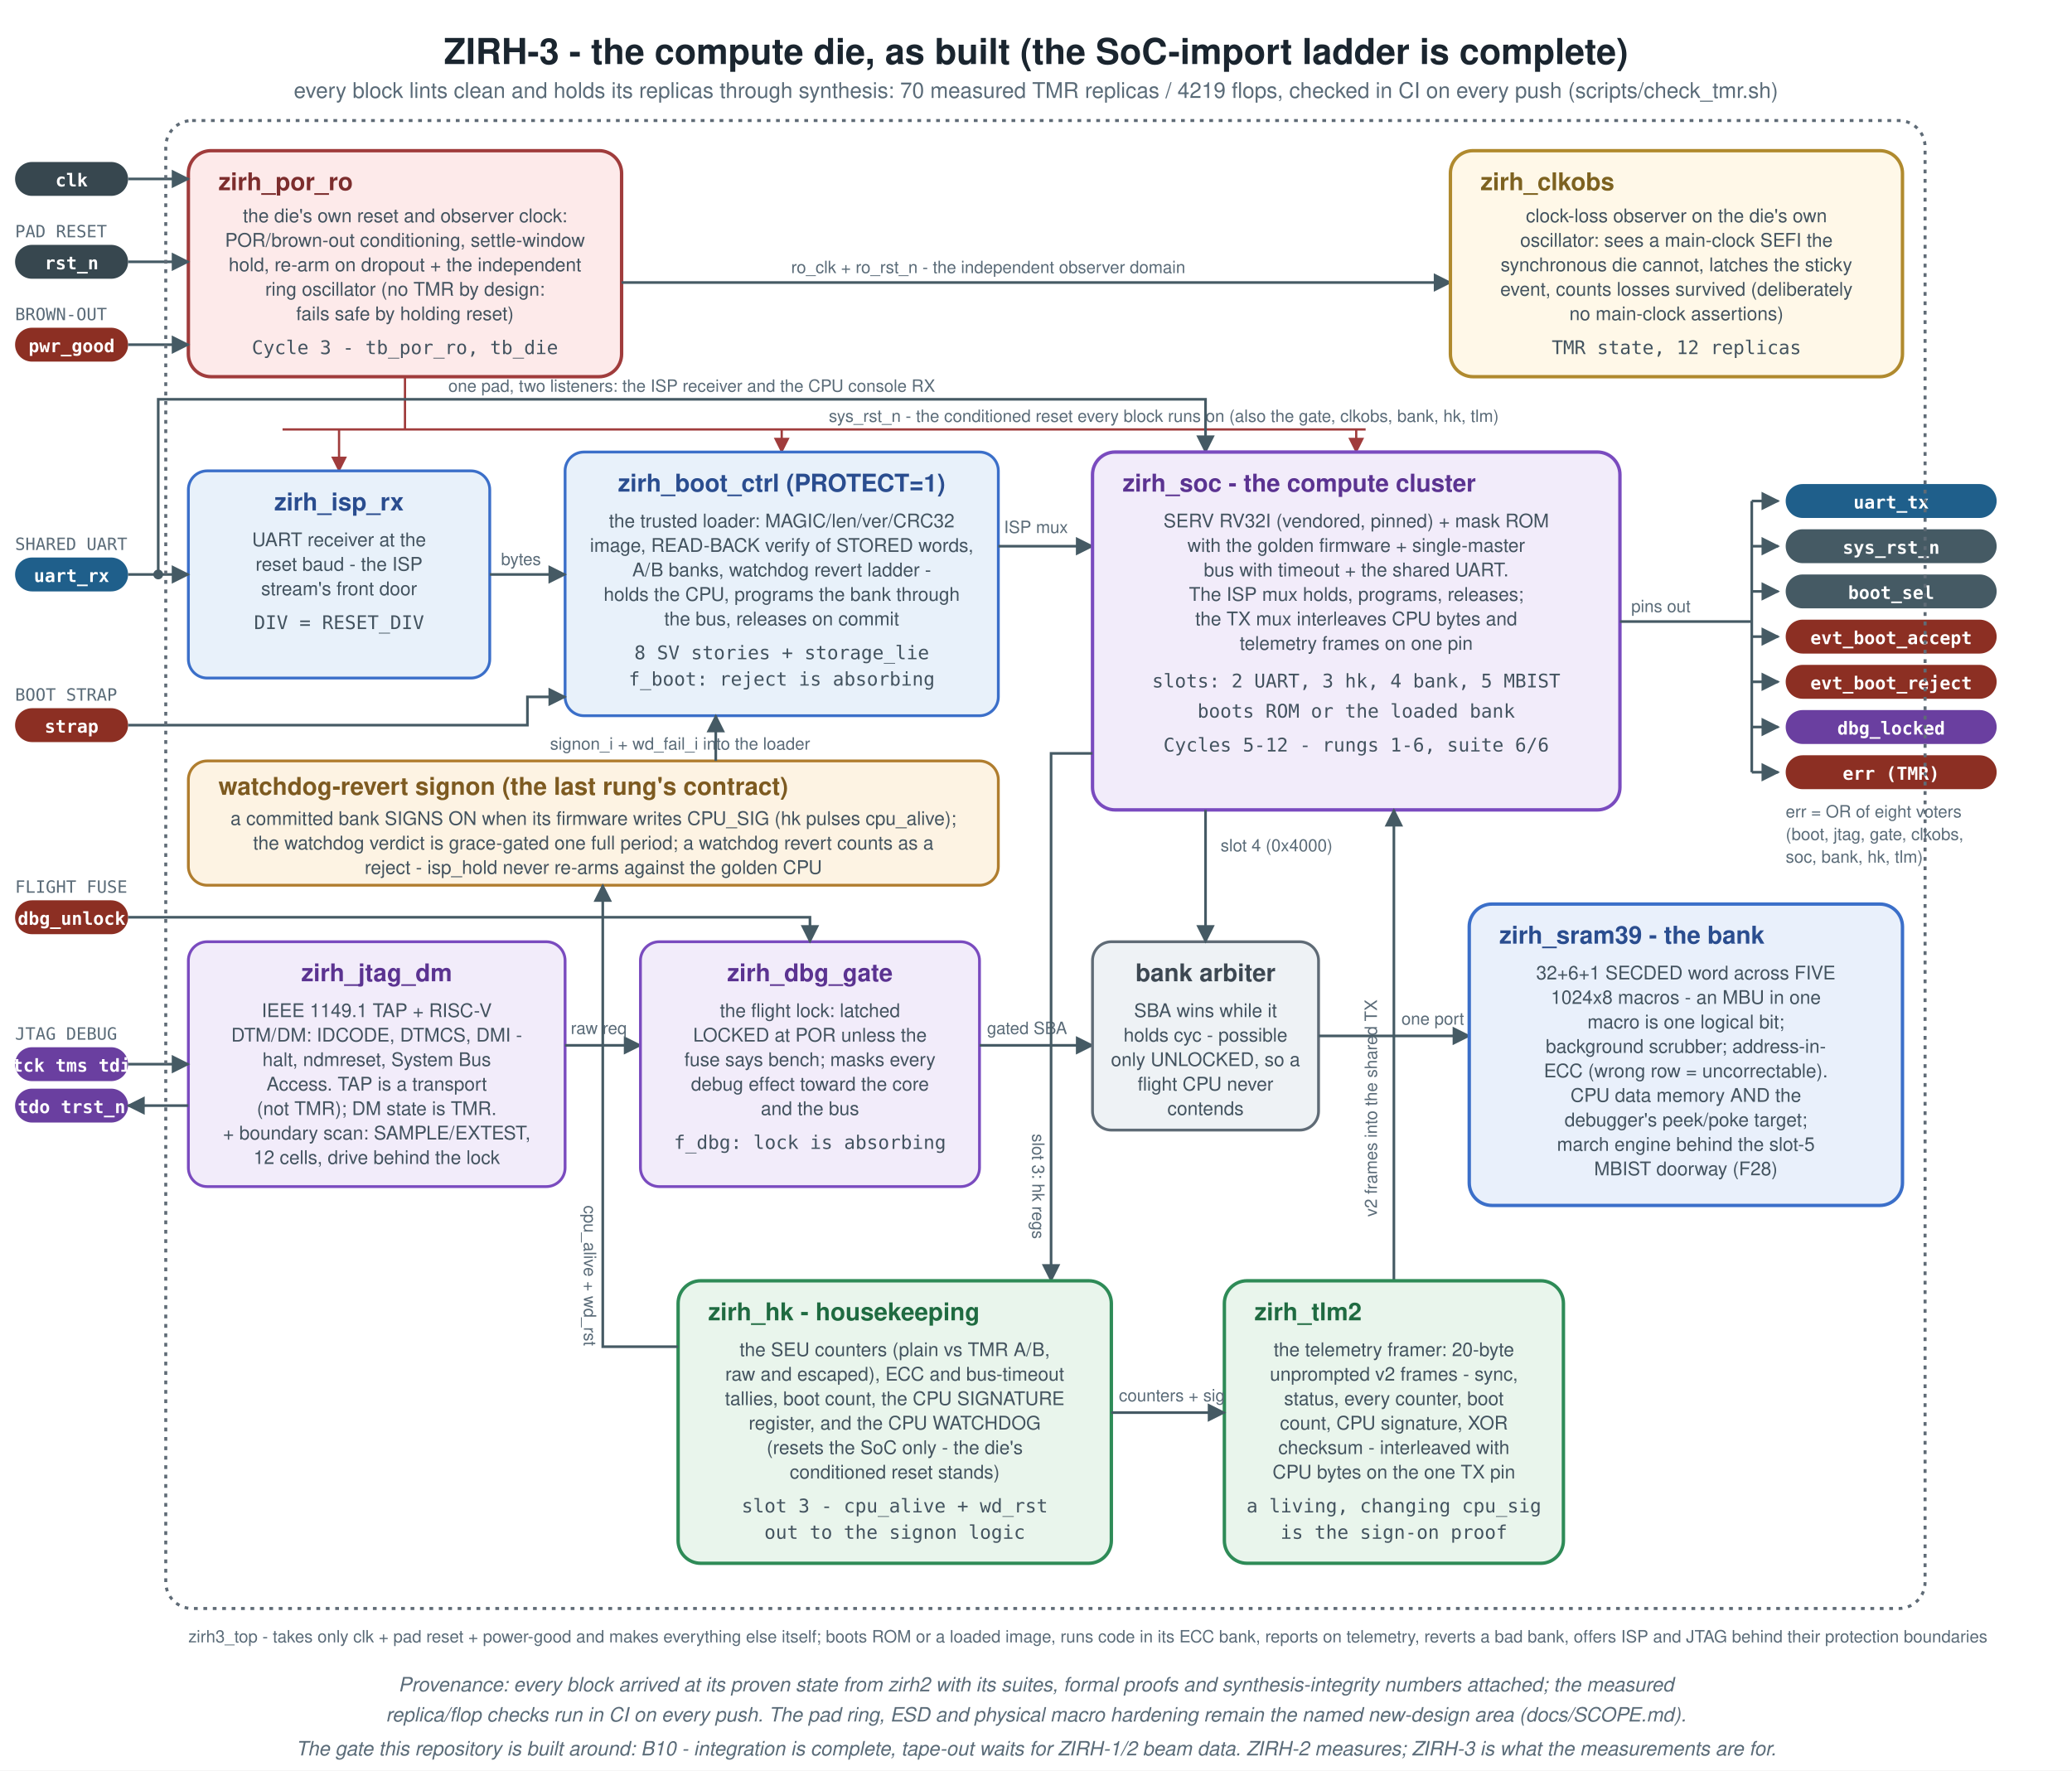
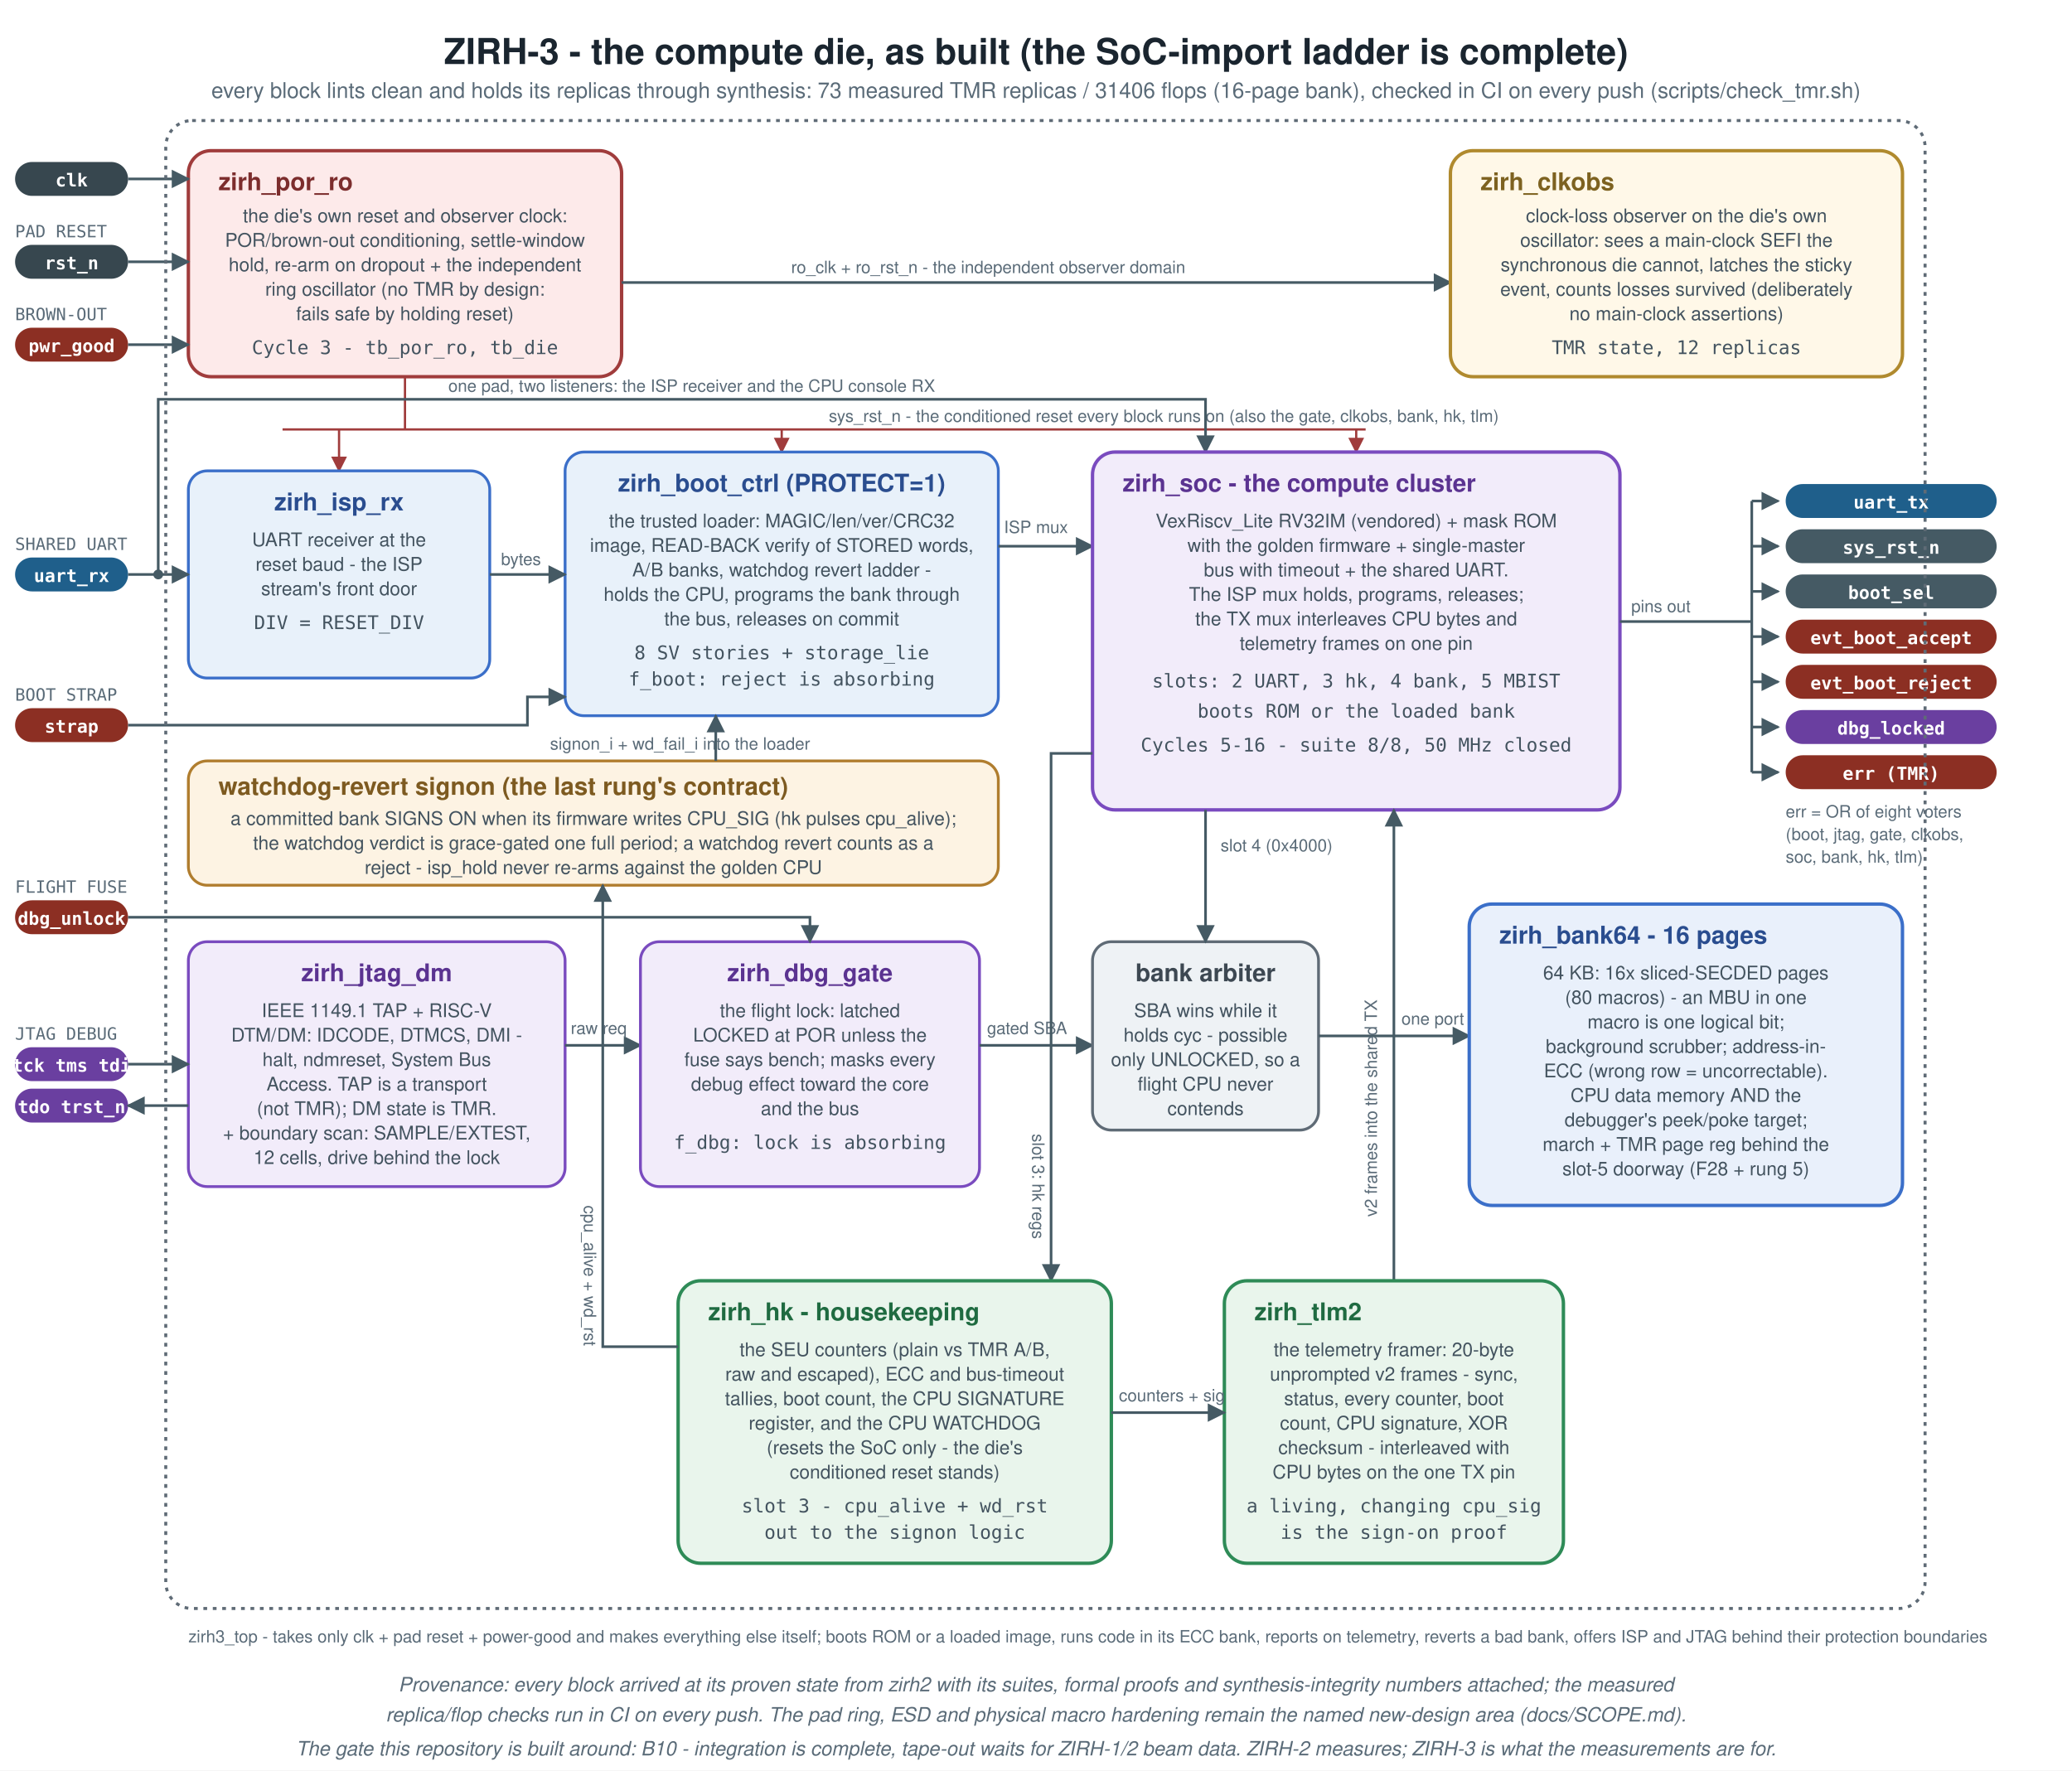
<svg xmlns="http://www.w3.org/2000/svg" viewBox="0 0 1100 940" font-family="-apple-system,'Segoe UI',Helvetica,Arial,sans-serif">
  <defs>
    <marker id="arr" viewBox="0 0 10 10" refX="9" refY="5" markerWidth="7" markerHeight="7" orient="auto-start-reverse">
      <path d="M0 0 L10 5 L0 10 z" fill="#455a64" />
    </marker>
    <marker id="arrR" viewBox="0 0 10 10" refX="9" refY="5" markerWidth="7" markerHeight="7" orient="auto-start-reverse">
      <path d="M0 0 L10 5 L0 10 z" fill="#a03c3c" />
    </marker>
  </defs>
  <style>
    .title   { font-size: 19px; font-weight: 700; fill: #1a252f; }
    .sub     { font-size: 11.5px; fill: #5a6b78; }
    .gtitle  { font-size: 13px; font-weight: 700; }
    .btext   { font-size: 10px; fill: #43535f; }
    .mono    { font-family: 'SFMono-Regular',Consolas,Menlo,monospace; }
    .pin     { font-size: 9.5px; font-weight: 600; fill: #ffffff; }
    .pinlbl  { font-size: 9px; fill: #5a6b78; }
    .wire    { stroke: #455a64; stroke-width: 1.4; fill: none; }
    .rwire   { stroke: #a03c3c; stroke-width: 1.2; fill: none; }
    .note    { font-size: 10.5px; fill: #5a6b78; font-style: italic; }
  </style>
  <rect x="0" y="0" width="1100" height="940" fill="#ffffff" />
  <text x="550" y="34" text-anchor="middle" class="title">ZIRH-3 - the compute die, as built (the SoC-import ladder is complete)</text>
-   <text x="550" y="52" text-anchor="middle" class="sub">every block lints clean and holds its replicas through synthesis: 70 measured TMR replicas / 4219 flops, checked in CI on every push (scripts/check_tmr.sh)</text>
+   <text x="550" y="52" text-anchor="middle" class="sub">every block lints clean and holds its replicas through synthesis: 73 measured TMR replicas / 31406 flops (16-page bank), checked in CI on every push (scripts/check_tmr.sh)</text>
  <g class="mono">
    <rect x="8" y="86" width="60" height="18" rx="9" fill="#37474f" />
    <text x="38" y="99" text-anchor="middle" class="pin">clk</text>
    <text x="8" y="126" class="pinlbl">PAD RESET</text>
    <rect x="8" y="130" width="60" height="18" rx="9" fill="#37474f" />
    <text x="38" y="143" text-anchor="middle" class="pin">rst_n</text>
    <text x="8" y="170" class="pinlbl">BROWN-OUT</text>
    <rect x="8" y="174" width="60" height="18" rx="9" fill="#8c2f23" />
    <text x="38" y="187" text-anchor="middle" class="pin">pwr_good</text>
    <text x="8" y="292" class="pinlbl">SHARED UART</text>
    <rect x="8" y="296" width="60" height="18" rx="9" fill="#1f5f8b" />
    <text x="38" y="309" text-anchor="middle" class="pin">uart_rx</text>
    <text x="8" y="372" class="pinlbl">BOOT STRAP</text>
    <rect x="8" y="376" width="60" height="18" rx="9" fill="#8c2f23" />
    <text x="38" y="389" text-anchor="middle" class="pin">strap</text>
    <text x="8" y="474" class="pinlbl">FLIGHT FUSE</text>
    <rect x="8" y="478" width="60" height="18" rx="9" fill="#8c2f23" />
    <text x="38" y="491" text-anchor="middle" class="pin">dbg_unlock</text>
    <text x="8" y="552" class="pinlbl">JTAG DEBUG</text>
    <rect x="8" y="556" width="60" height="18" rx="9" fill="#6a3fa0" />
    <text x="38" y="569" text-anchor="middle" class="pin">tck tms tdi</text>
    <rect x="8" y="578" width="60" height="18" rx="9" fill="#6a3fa0" />
    <text x="38" y="591" text-anchor="middle" class="pin">tdo trst_n</text>
  </g>
  <rect x="100" y="80" width="230" height="120" rx="12" fill="#fdeaea" stroke="#a03c3c" stroke-width="1.8" />
  <text x="116" y="101" class="gtitle" fill="#7c2d2d">zirh_por_ro</text>
  <text x="215" y="118" text-anchor="middle" class="btext">the die's own reset and observer clock:</text>
  <text x="215" y="131" text-anchor="middle" class="btext">POR/brown-out conditioning, settle-window</text>
  <text x="215" y="144" text-anchor="middle" class="btext">hold, re-arm on dropout + the independent</text>
  <text x="215" y="157" text-anchor="middle" class="btext">ring oscillator (no TMR by design:</text>
  <text x="215" y="170" text-anchor="middle" class="btext">fails safe by holding reset)</text>
  <text x="215" y="188" text-anchor="middle" class="btext mono">Cycle 3 - tb_por_ro, tb_die</text>
  <path d="M68 95 L100 95" class="wire" marker-end="url(#arr)" />
  <path d="M68 139 L100 139" class="wire" marker-end="url(#arr)" />
  <path d="M68 183 L100 183" class="wire" marker-end="url(#arr)" />
  <path d="M215 200 L215 228" class="rwire" />
  <path d="M150 228 L725 228" class="rwire" />
  <path d="M180 228 L180 250" class="rwire" marker-end="url(#arrR)" />
  <path d="M415 228 L415 240" class="rwire" marker-end="url(#arrR)" />
  <path d="M720 228 L720 240" class="rwire" marker-end="url(#arrR)" />
  <text x="440" y="224" class="pinlbl" fill="#a03c3c">sys_rst_n - the conditioned reset every block runs on (also the gate, clkobs, bank, hk, tlm)</text>
  <path d="M330 150 L770 150" class="wire" marker-end="url(#arr)" />
  <text x="420" y="145" class="pinlbl">ro_clk + ro_rst_n - the independent observer domain</text>
  <rect x="770" y="80" width="240" height="120" rx="12" fill="#fff8e8" stroke="#b08a2e" stroke-width="1.8" />
  <text x="786" y="101" class="gtitle" fill="#7d6220">zirh_clkobs</text>
  <text x="890" y="118" text-anchor="middle" class="btext">clock-loss observer on the die's own</text>
  <text x="890" y="131" text-anchor="middle" class="btext">oscillator: sees a main-clock SEFI the</text>
  <text x="890" y="144" text-anchor="middle" class="btext">synchronous die cannot, latches the sticky</text>
  <text x="890" y="157" text-anchor="middle" class="btext">event, counts losses survived (deliberately</text>
  <text x="890" y="170" text-anchor="middle" class="btext">no main-clock assertions)</text>
  <text x="890" y="188" text-anchor="middle" class="btext mono">TMR state, 12 replicas</text>
  <rect x="100" y="250" width="160" height="110" rx="10" fill="#e8f1fa" stroke="#3b6fc9" stroke-width="1.5" />
  <text x="180" y="271" text-anchor="middle" class="gtitle" fill="#2a4d8f">zirh_isp_rx</text>
  <text x="180" y="290" text-anchor="middle" class="btext">UART receiver at the</text>
  <text x="180" y="303" text-anchor="middle" class="btext">reset baud - the ISP</text>
  <text x="180" y="316" text-anchor="middle" class="btext">stream's front door</text>
  <text x="180" y="334" text-anchor="middle" class="btext mono">DIV = RESET_DIV</text>
  <path d="M68 305 L100 305" class="wire" marker-end="url(#arr)" />
  <circle cx="84" cy="305" r="2.6" fill="#455a64" />
  <path d="M84 305 L84 212 L640 212 L640 240" class="wire" marker-end="url(#arr)" />
  <text x="238" y="208" class="pinlbl">one pad, two listeners: the ISP receiver and the CPU console RX</text>
  <rect x="300" y="240" width="230" height="140" rx="10" fill="#e8f1fa" stroke="#3b6fc9" stroke-width="1.5" />
  <text x="415" y="261" text-anchor="middle" class="gtitle" fill="#2a4d8f">zirh_boot_ctrl (PROTECT=1)</text>
  <text x="415" y="280" text-anchor="middle" class="btext">the trusted loader: MAGIC/len/ver/CRC32</text>
  <text x="415" y="293" text-anchor="middle" class="btext">image, READ-BACK verify of STORED words,</text>
  <text x="415" y="306" text-anchor="middle" class="btext">A/B banks, watchdog revert ladder -</text>
  <text x="415" y="319" text-anchor="middle" class="btext">holds the CPU, programs the bank through</text>
  <text x="415" y="332" text-anchor="middle" class="btext">the bus, releases on commit</text>
  <text x="415" y="350" text-anchor="middle" class="btext mono">8 SV stories + storage_lie</text>
  <text x="415" y="364" text-anchor="middle" class="btext mono">f_boot: reject is absorbing</text>
  <path d="M260 305 L300 305" class="wire" marker-end="url(#arr)" />
  <text x="266" y="300" class="pinlbl">bytes</text>
  <path d="M68 385 L280 385 L280 370 L300 370" class="wire" marker-end="url(#arr)" />
  <path d="M530 290 L580 290" class="wire" marker-end="url(#arr)" />
  <text x="533" y="283" class="pinlbl">ISP mux</text>
  <rect x="580" y="240" width="280" height="190" rx="12" fill="#f2ecfa" stroke="#7a4bbf" stroke-width="1.8" />
  <text x="596" y="261" class="gtitle" fill="#5b3391">zirh_soc - the compute cluster</text>
-   <text x="720" y="280" text-anchor="middle" class="btext">SERV RV32I (vendored, pinned) + mask ROM</text>
+   <text x="720" y="280" text-anchor="middle" class="btext">VexRiscv_Lite RV32IM (vendored) + mask ROM</text>
  <text x="720" y="293" text-anchor="middle" class="btext">with the golden firmware + single-master</text>
  <text x="720" y="306" text-anchor="middle" class="btext">bus with timeout + the shared UART.</text>
  <text x="720" y="319" text-anchor="middle" class="btext">The ISP mux holds, programs, releases;</text>
  <text x="720" y="332" text-anchor="middle" class="btext">the TX mux interleaves CPU bytes and</text>
  <text x="720" y="345" text-anchor="middle" class="btext">telemetry frames on one pin</text>
  <text x="720" y="365" text-anchor="middle" class="btext mono">slots: 2 UART, 3 hk, 4 bank, 5 MBIST</text>
  <text x="720" y="381" text-anchor="middle" class="btext mono">boots ROM or the loaded bank</text>
-   <text x="720" y="399" text-anchor="middle" class="btext mono">Cycles 5-12 - rungs 1-6, suite 6/6</text>
+   <text x="720" y="399" text-anchor="middle" class="btext mono">Cycles 5-16 - suite 8/8, 50 MHz closed</text>
  <path d="M860 330 L930 330" class="wire" />
  <path d="M930 266 L930 410" class="wire" />
  <path d="M930 266 L944 266" class="wire" marker-end="url(#arr)" />
  <path d="M930 290 L944 290" class="wire" marker-end="url(#arr)" />
  <path d="M930 314 L944 314" class="wire" marker-end="url(#arr)" />
  <path d="M930 338 L944 338" class="wire" marker-end="url(#arr)" />
  <path d="M930 362 L944 362" class="wire" marker-end="url(#arr)" />
  <path d="M930 386 L944 386" class="wire" marker-end="url(#arr)" />
  <path d="M930 410 L944 410" class="wire" marker-end="url(#arr)" />
  <g class="mono">
    <rect x="948" y="257" width="112" height="18" rx="9" fill="#1f5f8b" />
    <text x="1004" y="270" text-anchor="middle" class="pin">uart_tx</text>
    <rect x="948" y="281" width="112" height="18" rx="9" fill="#455a64" />
    <text x="1004" y="294" text-anchor="middle" class="pin">sys_rst_n</text>
    <rect x="948" y="305" width="112" height="18" rx="9" fill="#455a64" />
    <text x="1004" y="318" text-anchor="middle" class="pin">boot_sel</text>
    <rect x="948" y="329" width="112" height="18" rx="9" fill="#8c2f23" />
    <text x="1004" y="342" text-anchor="middle" class="pin">evt_boot_accept</text>
    <rect x="948" y="353" width="112" height="18" rx="9" fill="#8c2f23" />
    <text x="1004" y="366" text-anchor="middle" class="pin">evt_boot_reject</text>
    <rect x="948" y="377" width="112" height="18" rx="9" fill="#6a3fa0" />
    <text x="1004" y="390" text-anchor="middle" class="pin">dbg_locked</text>
    <rect x="948" y="401" width="112" height="18" rx="9" fill="#8c2f23" />
    <text x="1004" y="414" text-anchor="middle" class="pin">err (TMR)</text>
  </g>
  <text x="866" y="325" class="pinlbl">pins out</text>
  <text x="948" y="434" class="pinlbl">err = OR of eight voters</text>
  <text x="948" y="446" class="pinlbl">(boot, jtag, gate, clkobs,</text>
  <text x="948" y="458" class="pinlbl">soc, bank, hk, tlm)</text>
  <rect x="100" y="404" width="430" height="66" rx="10" fill="#fdf3e3" stroke="#b07d2e" stroke-width="1.5" />
  <text x="116" y="422" class="gtitle" fill="#7d5a20">watchdog-revert signon (the last rung's contract)</text>
  <text x="315" y="438" text-anchor="middle" class="btext">a committed bank SIGNS ON when its firmware writes CPU_SIG (hk pulses cpu_alive);</text>
  <text x="315" y="451" text-anchor="middle" class="btext">the watchdog verdict is grace-gated one full period; a watchdog revert counts as a</text>
  <text x="315" y="464" text-anchor="middle" class="btext">reject - isp_hold never re-arms against the golden CPU</text>
  <path d="M380 404 L380 380" class="wire" marker-end="url(#arr)" />
  <text x="292" y="398" class="pinlbl">signon_i + wd_fail_i into the loader</text>
  <rect x="100" y="500" width="200" height="130" rx="10" fill="#f2ecfa" stroke="#7a4bbf" stroke-width="1.5" />
  <text x="200" y="521" text-anchor="middle" class="gtitle" fill="#5b3391">zirh_jtag_dm</text>
  <text x="200" y="540" text-anchor="middle" class="btext">IEEE 1149.1 TAP + RISC-V</text>
  <text x="200" y="553" text-anchor="middle" class="btext">DTM/DM: IDCODE, DTMCS, DMI -</text>
  <text x="200" y="566" text-anchor="middle" class="btext">halt, ndmreset, System Bus</text>
  <text x="200" y="579" text-anchor="middle" class="btext">Access. TAP is a transport</text>
  <text x="200" y="592" text-anchor="middle" class="btext">(not TMR); DM state is TMR.</text>
  <text x="200" y="605" text-anchor="middle" class="btext">+ boundary scan: SAMPLE/EXTEST,</text>
  <text x="200" y="618" text-anchor="middle" class="btext">12 cells, drive behind the lock</text>
  <path d="M68 565 L100 565" class="wire" marker-end="url(#arr)" />
  <path d="M100 587 L68 587" class="wire" marker-end="url(#arr)" />
  <path d="M300 555 L340 555" class="wire" marker-end="url(#arr)" />
  <text x="303" y="549" class="pinlbl">raw req</text>
  <rect x="340" y="500" width="180" height="130" rx="10" fill="#f2ecfa" stroke="#7a4bbf" stroke-width="1.5" />
  <text x="430" y="521" text-anchor="middle" class="gtitle" fill="#5b3391">zirh_dbg_gate</text>
  <text x="430" y="540" text-anchor="middle" class="btext">the flight lock: latched</text>
  <text x="430" y="553" text-anchor="middle" class="btext">LOCKED at POR unless the</text>
  <text x="430" y="566" text-anchor="middle" class="btext">fuse says bench; masks every</text>
  <text x="430" y="579" text-anchor="middle" class="btext">debug effect toward the core</text>
  <text x="430" y="592" text-anchor="middle" class="btext">and the bus</text>
  <text x="430" y="610" text-anchor="middle" class="btext mono">f_dbg: lock is absorbing</text>
  <path d="M68 487 L430 487 L430 500" class="wire" marker-end="url(#arr)" />
  <path d="M520 555 L580 555" class="wire" marker-end="url(#arr)" />
  <text x="524" y="549" class="pinlbl">gated SBA</text>
  <rect x="580" y="500" width="120" height="100" rx="10" fill="#eef2f5" stroke="#5f6b76" stroke-width="1.5" />
  <text x="640" y="521" text-anchor="middle" class="gtitle" fill="#3d4852">bank arbiter</text>
  <text x="640" y="540" text-anchor="middle" class="btext">SBA wins while it</text>
  <text x="640" y="553" text-anchor="middle" class="btext">holds cyc - possible</text>
  <text x="640" y="566" text-anchor="middle" class="btext">only UNLOCKED, so a</text>
  <text x="640" y="579" text-anchor="middle" class="btext">flight CPU never</text>
  <text x="640" y="592" text-anchor="middle" class="btext">contends</text>
  <path d="M640 430 L640 500" class="wire" marker-end="url(#arr)" />
  <text x="648" y="452" class="pinlbl">slot 4 (0x4000)</text>
  <path d="M700 550 L780 550" class="wire" marker-end="url(#arr)" />
  <text x="744" y="544" class="pinlbl">one port</text>
  <rect x="780" y="480" width="230" height="160" rx="12" fill="#e9f0fb" stroke="#3b6fc9" stroke-width="1.8" />
-   <text x="796" y="501" class="gtitle" fill="#2a4d8f">zirh_sram39 - the bank</text>
-   <text x="895" y="520" text-anchor="middle" class="btext">32+6+1 SECDED word across FIVE</text>
-   <text x="895" y="533" text-anchor="middle" class="btext">1024x8 macros - an MBU in one</text>
+   <text x="796" y="501" class="gtitle" fill="#2a4d8f">zirh_bank64 - 16 pages</text>
+   <text x="895" y="520" text-anchor="middle" class="btext">64 KB: 16x sliced-SECDED pages</text>
+   <text x="895" y="533" text-anchor="middle" class="btext">(80 macros) - an MBU in one</text>
  <text x="895" y="546" text-anchor="middle" class="btext">macro is one logical bit;</text>
  <text x="895" y="559" text-anchor="middle" class="btext">background scrubber; address-in-</text>
  <text x="895" y="572" text-anchor="middle" class="btext">ECC (wrong row = uncorrectable).</text>
  <text x="895" y="585" text-anchor="middle" class="btext">CPU data memory AND the</text>
  <text x="895" y="598" text-anchor="middle" class="btext">debugger's peek/poke target;</text>
-   <text x="895" y="611" text-anchor="middle" class="btext">march engine behind the slot-5</text>
-   <text x="895" y="624" text-anchor="middle" class="btext">MBIST doorway (F28)</text>
+   <text x="895" y="611" text-anchor="middle" class="btext">march + TMR page reg behind the</text>
+   <text x="895" y="624" text-anchor="middle" class="btext">slot-5 doorway (F28 + rung 5)</text>
  <path d="M580 400 L558 400 L558 680" class="wire" marker-end="url(#arr)" />
  <text x="548" y="602" class="pinlbl" transform="rotate(90 548 602)">slot 3: hk regs</text>
  <path d="M740 680 L740 430" class="wire" marker-end="url(#arr)" />
  <text x="731" y="646" class="pinlbl" transform="rotate(-90 731 646)">v2 frames into the shared TX</text>
  <rect x="360" y="680" width="230" height="150" rx="12" fill="#e9f5ec" stroke="#2e8b57" stroke-width="1.8" />
  <text x="376" y="701" class="gtitle" fill="#1f6b41">zirh_hk - housekeeping</text>
  <text x="475" y="720" text-anchor="middle" class="btext">the SEU counters (plain vs TMR A/B,</text>
  <text x="475" y="733" text-anchor="middle" class="btext">raw and escaped), ECC and bus-timeout</text>
  <text x="475" y="746" text-anchor="middle" class="btext">tallies, boot count, the CPU SIGNATURE</text>
  <text x="475" y="759" text-anchor="middle" class="btext">register, and the CPU WATCHDOG</text>
  <text x="475" y="772" text-anchor="middle" class="btext">(resets the SoC only - the die's</text>
  <text x="475" y="785" text-anchor="middle" class="btext">conditioned reset stands)</text>
  <text x="475" y="803" text-anchor="middle" class="btext mono">slot 3 - cpu_alive + wd_rst</text>
  <text x="475" y="817" text-anchor="middle" class="btext mono">out to the signon logic</text>
  <path d="M360 715 L320 715 L320 470" class="wire" marker-end="url(#arr)" />
  <text x="310" y="640" class="pinlbl" transform="rotate(90 310 640)">cpu_alive + wd_rst</text>
  <rect x="650" y="680" width="180" height="150" rx="12" fill="#e9f5ec" stroke="#2e8b57" stroke-width="1.8" />
  <text x="666" y="701" class="gtitle" fill="#1f6b41">zirh_tlm2</text>
  <text x="740" y="720" text-anchor="middle" class="btext">the telemetry framer: 20-byte</text>
  <text x="740" y="733" text-anchor="middle" class="btext">unprompted v2 frames - sync,</text>
  <text x="740" y="746" text-anchor="middle" class="btext">status, every counter, boot</text>
  <text x="740" y="759" text-anchor="middle" class="btext">count, CPU signature, XOR</text>
  <text x="740" y="772" text-anchor="middle" class="btext">checksum - interleaved with</text>
  <text x="740" y="785" text-anchor="middle" class="btext">CPU bytes on the one TX pin</text>
  <text x="740" y="803" text-anchor="middle" class="btext mono">a living, changing cpu_sig</text>
  <text x="740" y="817" text-anchor="middle" class="btext mono">is the sign-on proof</text>
  <path d="M590 750 L650 750" class="wire" marker-end="url(#arr)" />
  <text x="594" y="744" class="pinlbl">counters + sig</text>
  <rect x="88" y="64" width="934" height="790" rx="14" fill="none" stroke="#5f6b76" stroke-width="1.6" stroke-dasharray="2 3" />
  <text x="100" y="872" class="pinlbl">zirh3_top - takes only clk + pad reset + power-good and makes everything else itself; boots ROM or a loaded image, runs code in its ECC bank, reports on telemetry, reverts a bad bank, offers ISP and JTAG behind their protection boundaries</text>
  <text x="550" y="898" text-anchor="middle" class="note">Provenance: every block arrived at its proven state from zirh2 with its suites, formal proofs and synthesis-integrity numbers attached; the measured</text>
  <text x="550" y="914" text-anchor="middle" class="note">replica/flop checks run in CI on every push. The pad ring, ESD and physical macro hardening remain the named new-design area (docs/SCOPE.md).</text>
  <text x="550" y="932" text-anchor="middle" class="note">The gate this repository is built around: B10 - integration is complete, tape-out waits for ZIRH-1/2 beam data. ZIRH-2 measures; ZIRH-3 is what the measurements are for.</text>
</svg>
